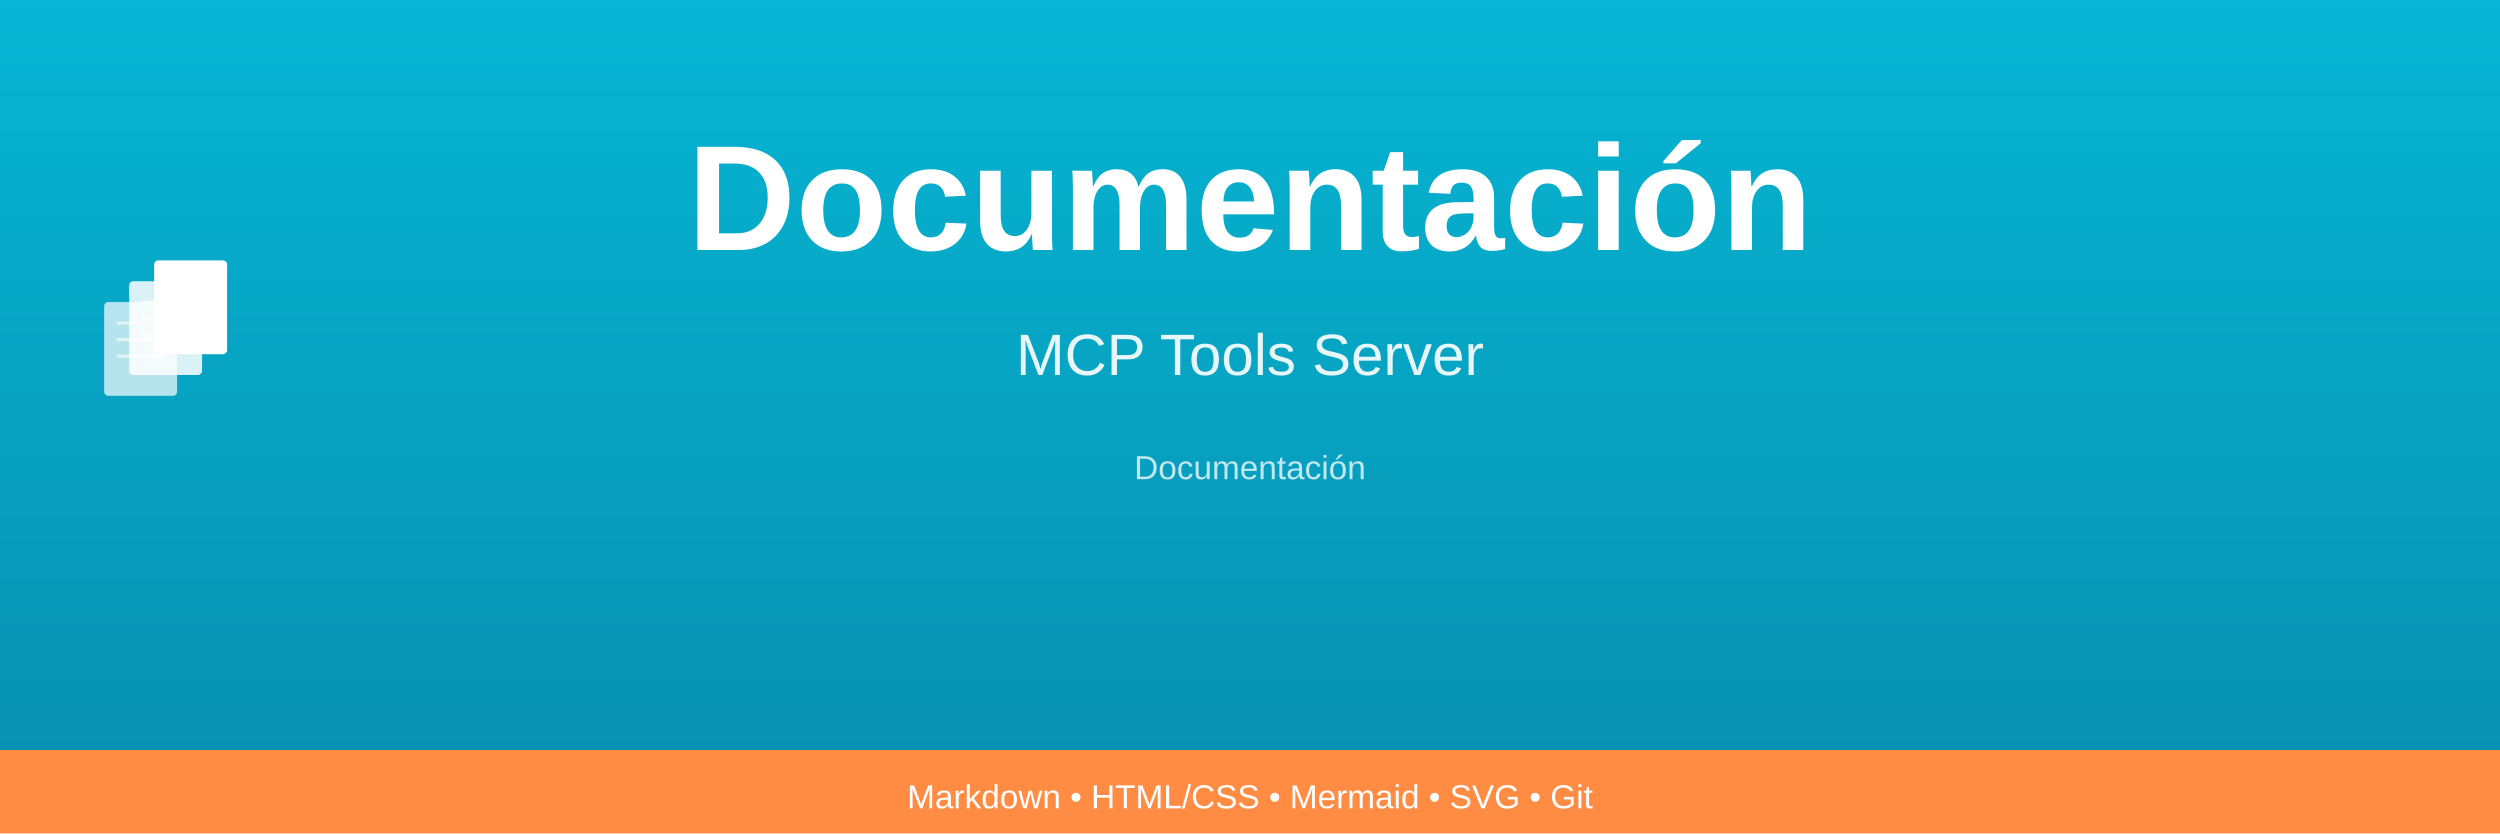
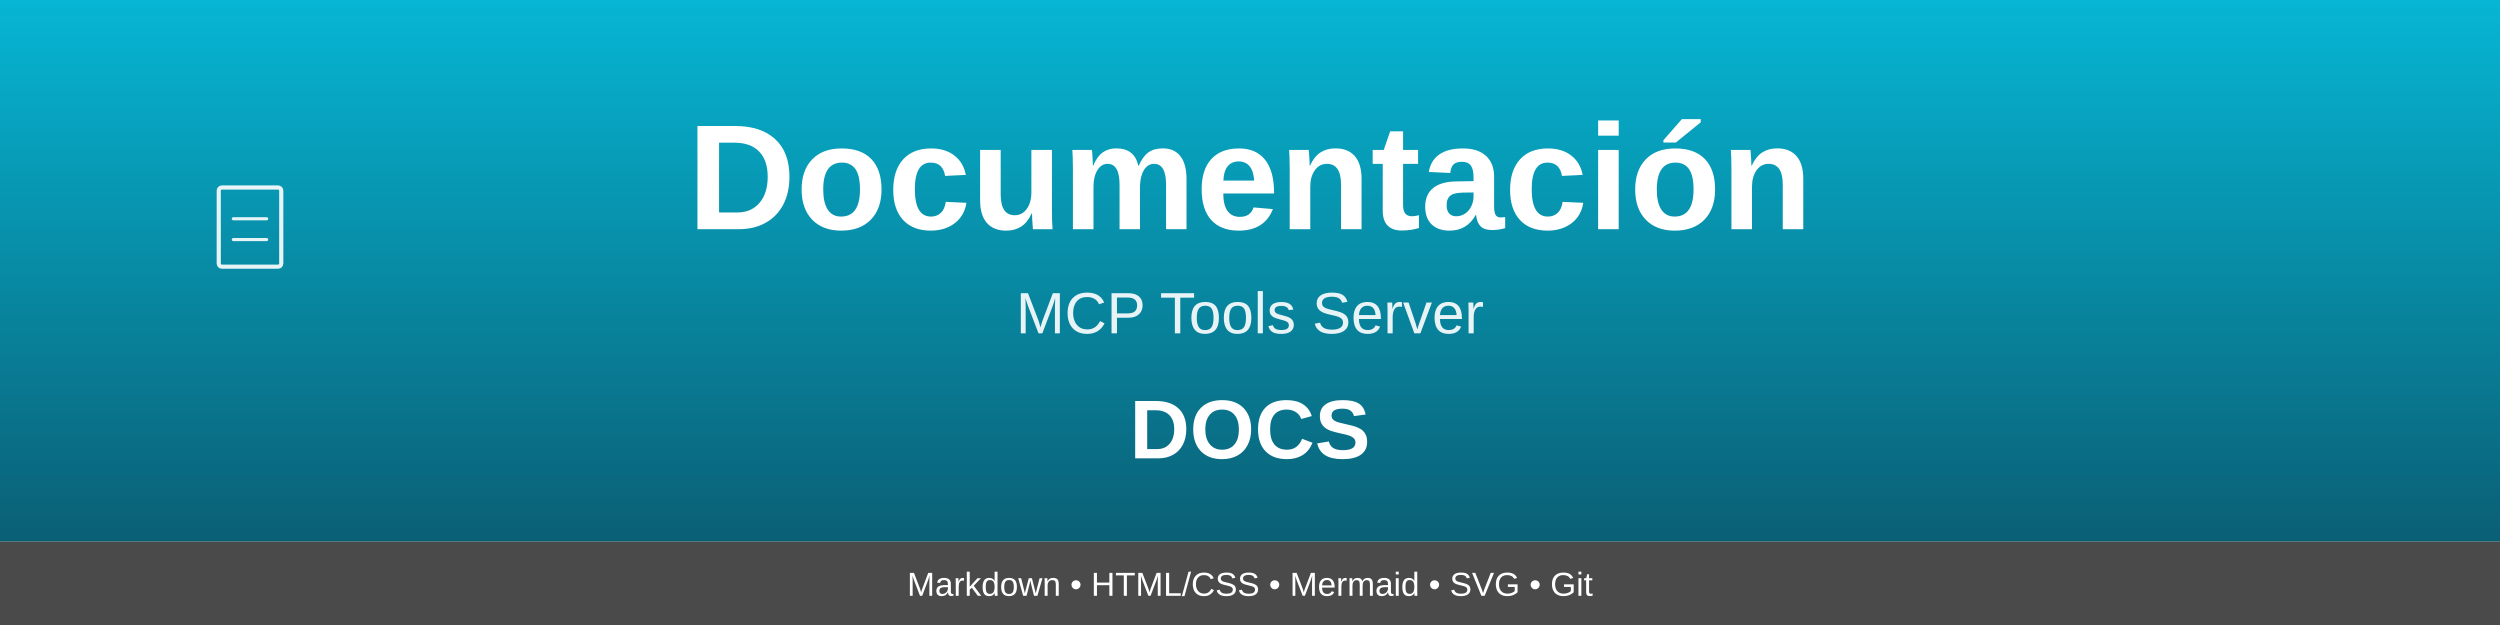
- <svg xmlns="http://www.w3.org/2000/svg" viewBox="0 0 1200 400" width="1200" height="400">
+ <svg xmlns="http://www.w3.org/2000/svg" viewBox="0 0 1200 300" width="1200" height="300">
  <defs>
    <linearGradient id="gradient-cyan-docs" x1="0%" y1="0%" x2="0%" y2="100%">
      <stop offset="0%" style="stop-color:#06B6D4;stop-opacity:1" />
-       <stop offset="100%" style="stop-color:#0891B2;stop-opacity:1" />
+       <stop offset="100%" style="stop-color:#0a5f75;stop-opacity:1" />
    </linearGradient>
  </defs>
-   <rect width="1200" height="360" fill="url(#gradient-cyan-docs)" />
-   <rect y="360" width="1200" height="40" fill="#FF8C42" />
-   <rect x="50" y="145" width="35" height="45" rx="2" fill="white" fill-opacity="0.7" />
-   <line x1="56" y1="155" x2="79" y2="155" stroke="white" stroke-width="1.5" stroke-opacity="0.6" />
-   <line x1="56" y1="163" x2="79" y2="163" stroke="white" stroke-width="1.5" stroke-opacity="0.6" />
-   <line x1="56" y1="171" x2="79" y2="171" stroke="white" stroke-width="1.5" stroke-opacity="0.6" />
-   <rect x="62" y="135" width="35" height="45" rx="2" fill="white" fill-opacity="0.85" />
-   <line x1="68" y1="145" x2="91" y2="145" stroke="white" stroke-width="1.5" stroke-opacity="0.6" />
-   <line x1="68" y1="153" x2="91" y2="153" stroke="white" stroke-width="1.5" stroke-opacity="0.6" />
-   <line x1="68" y1="161" x2="91" y2="161" stroke="white" stroke-width="1.5" stroke-opacity="0.6" />
-   <rect x="74" y="125" width="35" height="45" rx="2" fill="white" />
-   <line x1="80" y1="135" x2="103" y2="135" stroke="white" stroke-width="1.5" stroke-opacity="0.6" />
-   <line x1="80" y1="143" x2="103" y2="143" stroke="white" stroke-width="1.5" stroke-opacity="0.6" />
-   <line x1="80" y1="151" x2="103" y2="151" stroke="white" stroke-width="1.5" stroke-opacity="0.6" />
-   <text x="600" y="120" font-family="Arial, Helvetica, sans-serif" font-size="72" font-weight="bold" fill="white" text-anchor="middle">
+   <rect width="1200" height="260" fill="url(#gradient-cyan-docs)" />
+   <rect y="260" width="1200" height="40" fill="#4A4A4A" />
+   <rect x="105" y="90" width="30" height="38" rx="1.5" fill="none" stroke="white" stroke-width="2" stroke-opacity="0.9" />
+   <line x1="112" y1="105" x2="128" y2="105" stroke="white" stroke-width="1.5" stroke-opacity="0.9" stroke-linecap="round" />
+   <line x1="112" y1="115" x2="128" y2="115" stroke="white" stroke-width="1.5" stroke-opacity="0.9" stroke-linecap="round" />
+   <text x="600" y="110" font-family="Arial, Helvetica, sans-serif" font-size="72" font-weight="bold" fill="white" text-anchor="middle">
    Documentación
  </text>
-   <text x="600" y="180" font-family="Arial, Helvetica, sans-serif" font-size="28" font-weight="300" fill="white" fill-opacity="0.9" text-anchor="middle">
+   <text x="600" y="160" font-family="Arial, Helvetica, sans-serif" font-size="28" font-weight="300" fill="white" fill-opacity="0.9" text-anchor="middle">
    MCP Tools Server
  </text>
-   <text x="600" y="230" font-family="Arial, Helvetica, sans-serif" font-size="16" font-weight="300" fill="white" fill-opacity="0.75" text-anchor="middle">
-     Documentación
+   <text x="600" y="220" font-family="Arial, Helvetica, sans-serif" font-size="40" font-weight="bold" fill="white" text-anchor="middle">
+     DOCS
  </text>
-   <text x="600" y="388" font-family="Arial, Helvetica, sans-serif" font-size="16" font-weight="400" fill="white" text-anchor="middle">
+   <text x="600" y="286" font-family="Arial, Helvetica, sans-serif" font-size="16" font-weight="400" fill="white" text-anchor="middle">
    Markdown • HTML/CSS • Mermaid • SVG • Git
  </text>
</svg>
